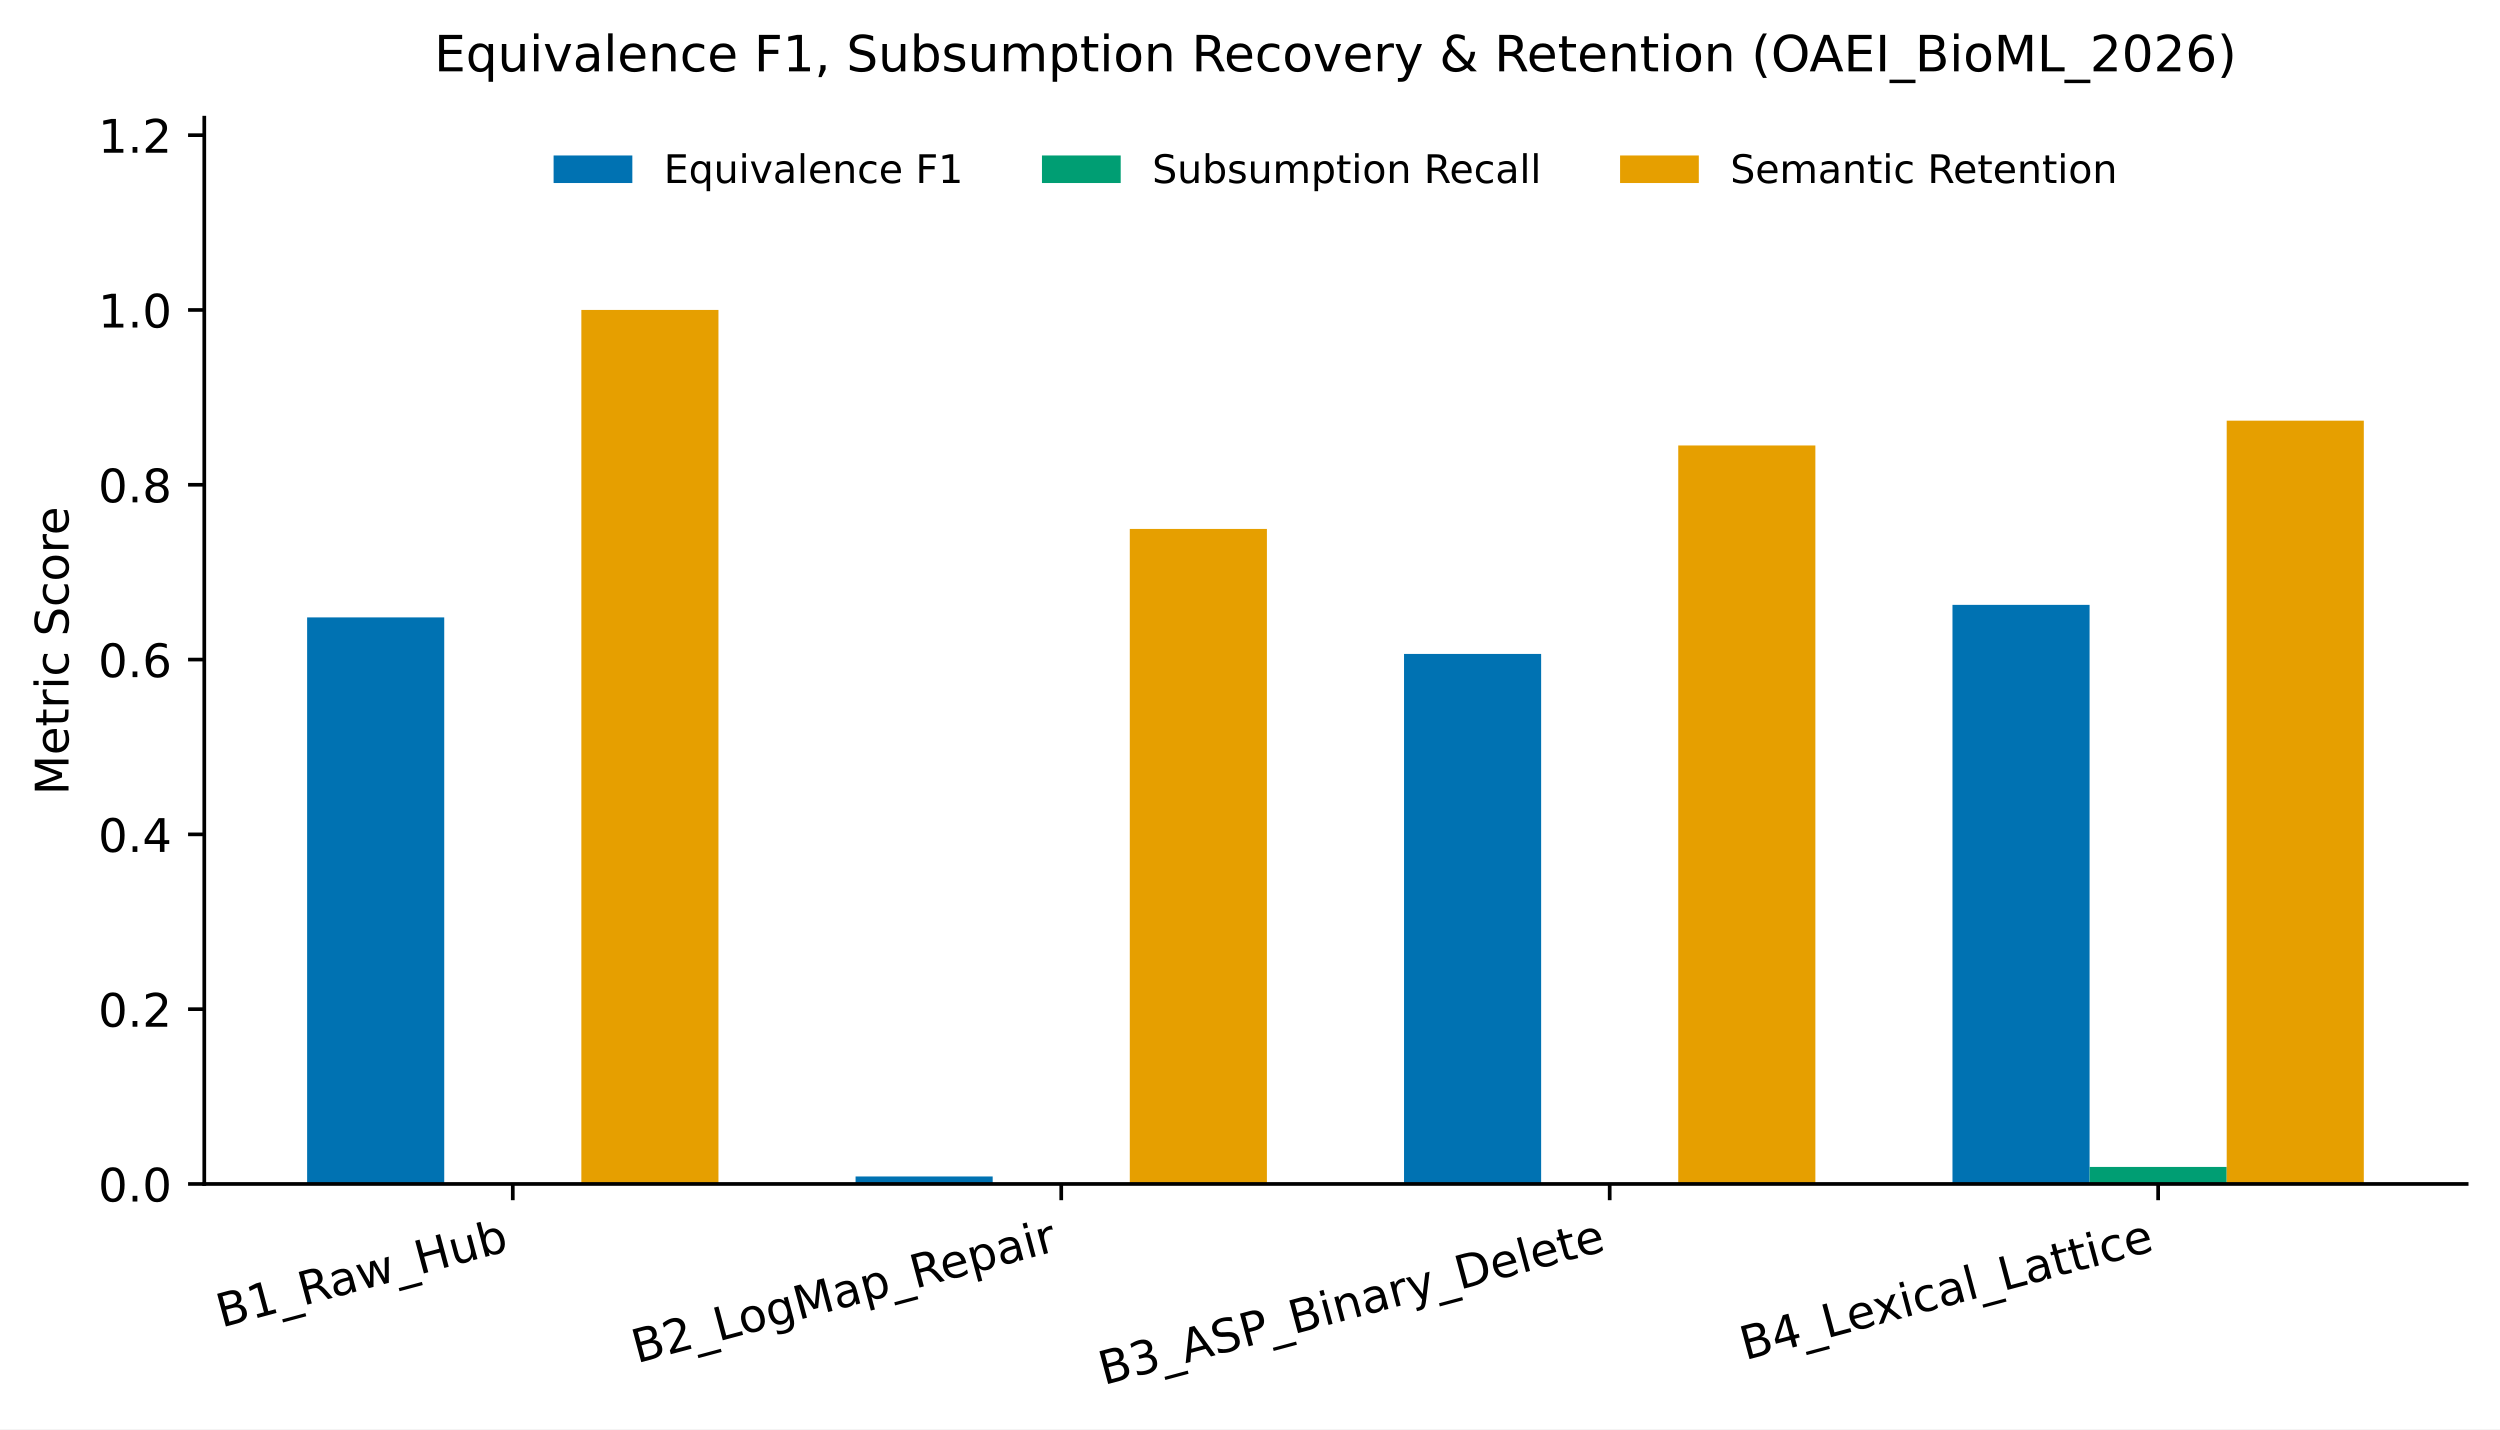
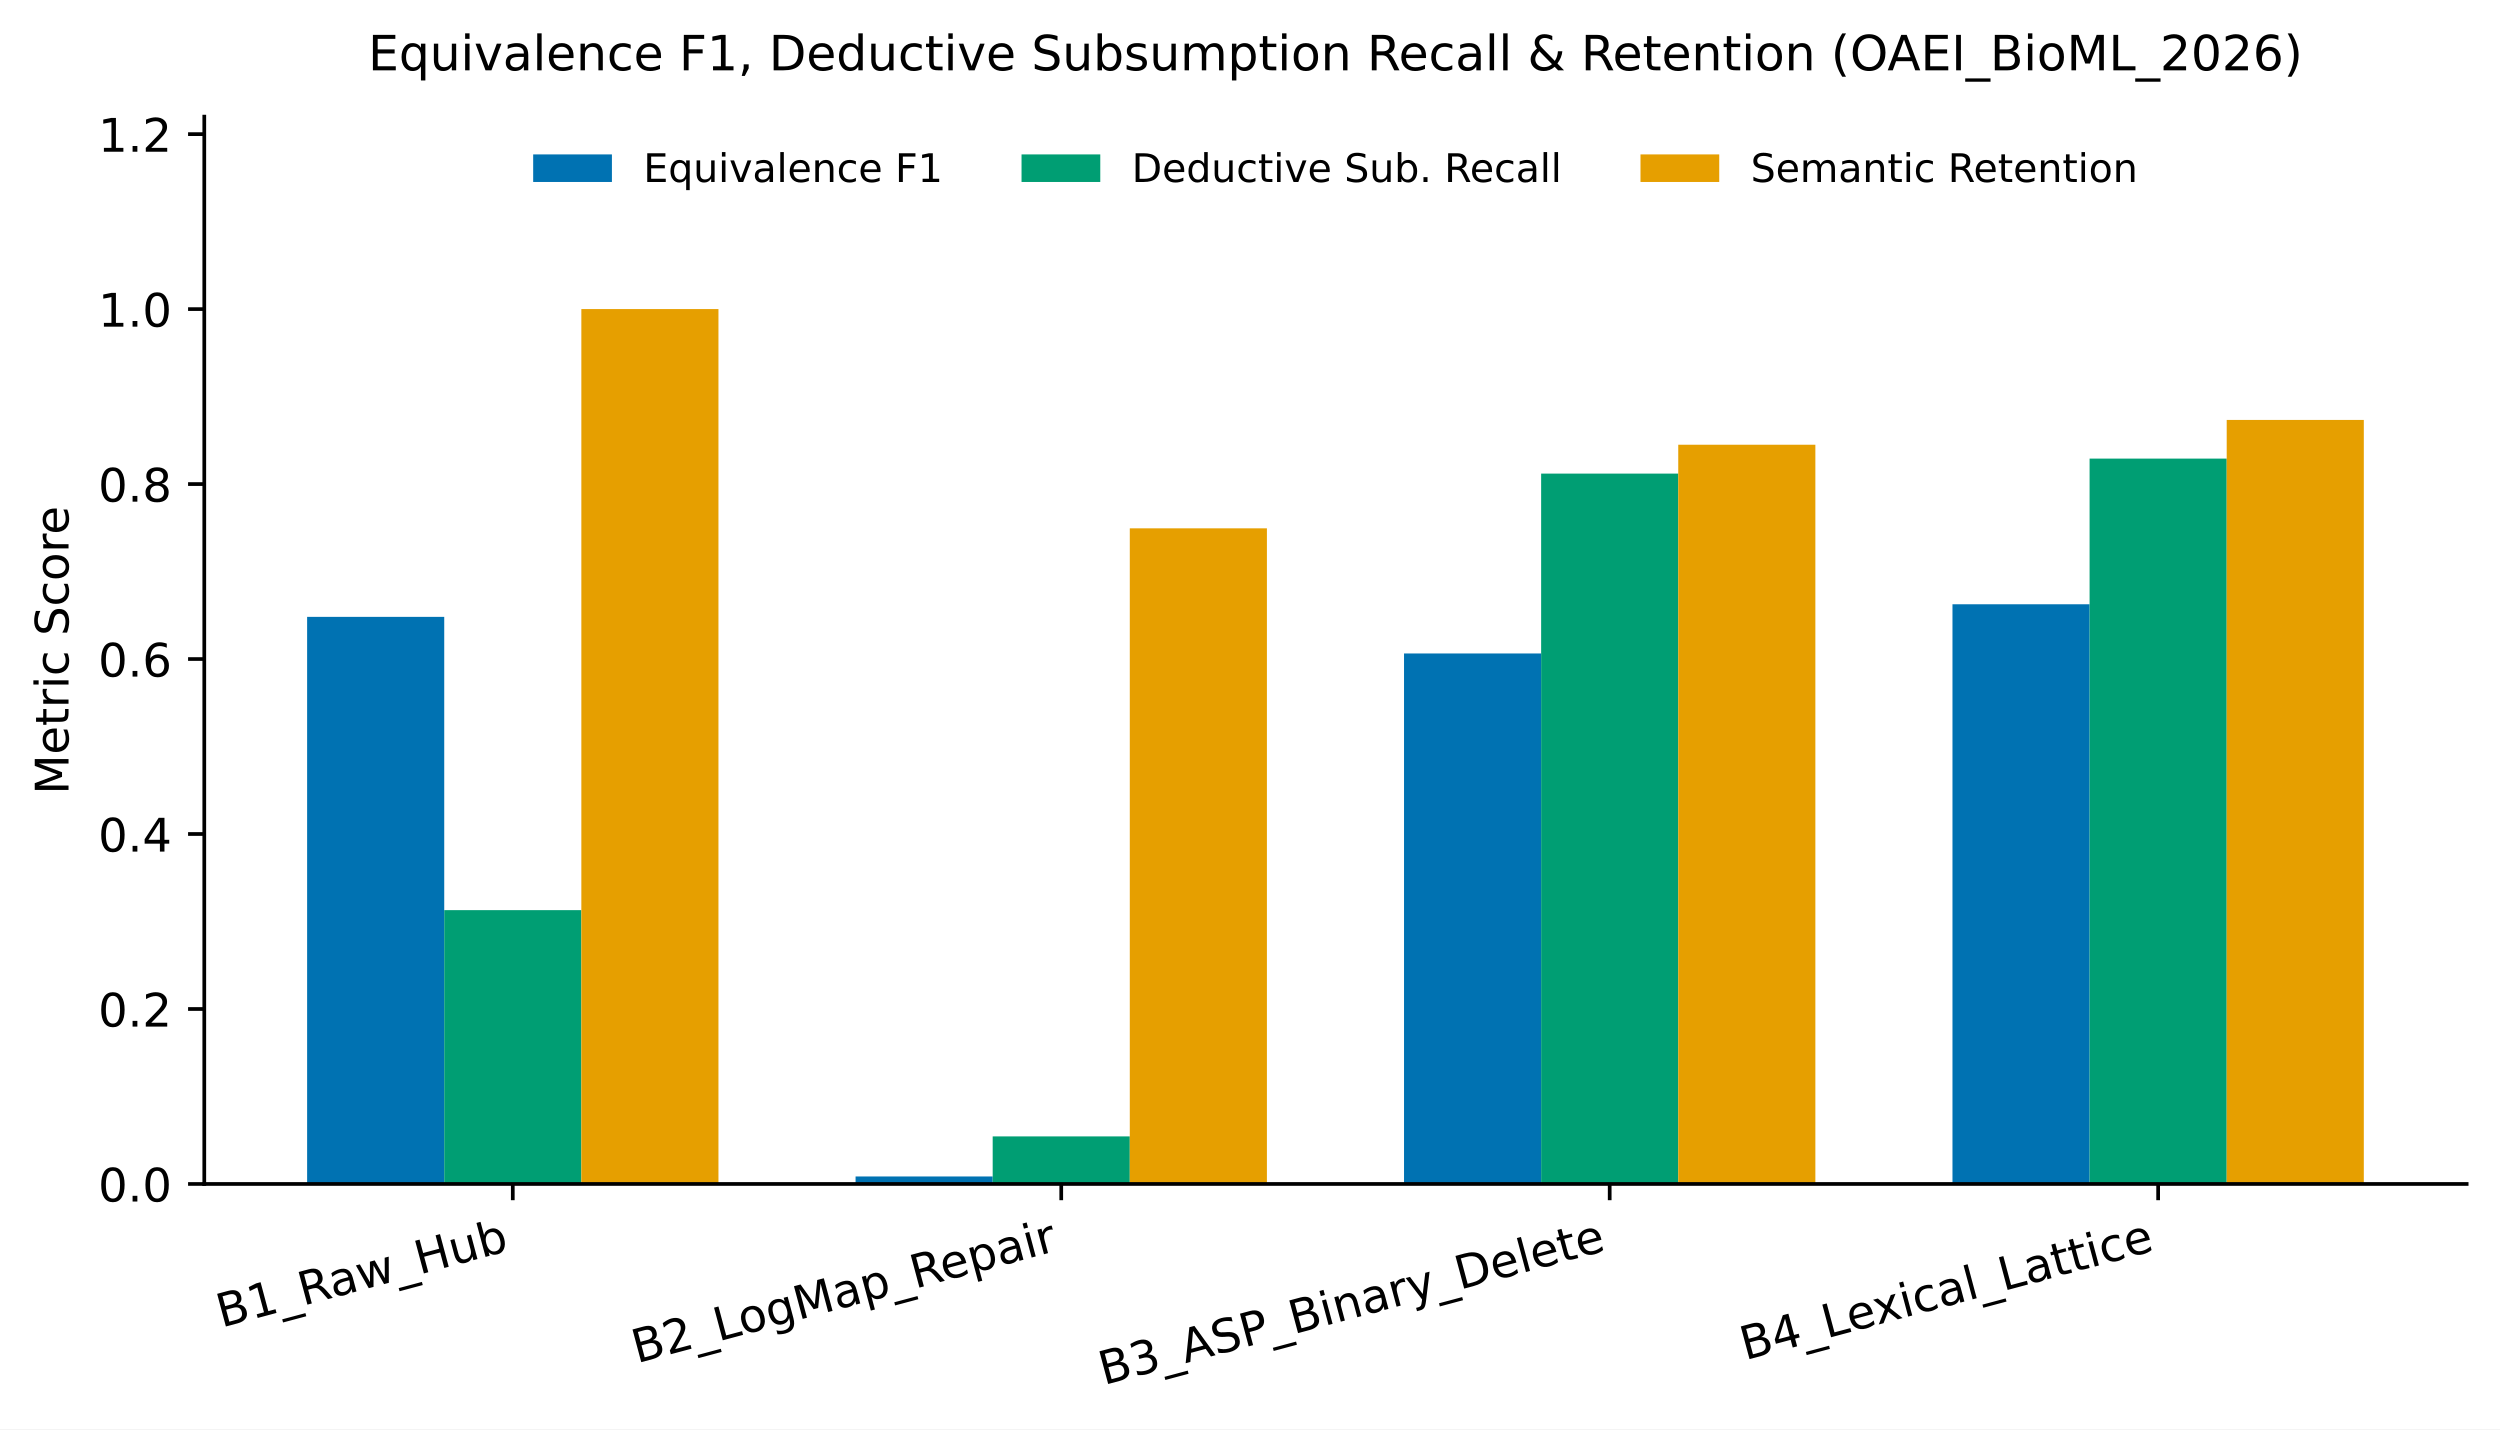
<svg xmlns="http://www.w3.org/2000/svg" xmlns:xlink="http://www.w3.org/1999/xlink" width="539.742pt" height="308.574pt" viewBox="0 0 539.742 308.574" version="1.1">
  <defs>
    <style type="text/css">*{stroke-linejoin: round; stroke-linecap: butt}</style>
  </defs>
  <g id="figure_1">
    <g id="patch_1">
      <path d="M 0 308.574  L 539.742 308.574  L 539.742 0  L 0 0  z " style="fill: #ffffff" />
    </g>
    <g id="axes_1">
      <g id="patch_2">
-         <path d="M 44.104 255.614  L 532.542 255.614  L 532.542 25.406  L 44.104 25.406  z " style="fill: #ffffff" />
+         <path d="M 44.104 255.614  L 532.542 255.614  L 532.542 25.178  L 44.104 25.178  z " style="fill: #ffffff" />
      </g>
      <g id="patch_3">
-         <path d="M 66.306 255.614  L 95.908 255.614  L 95.908 133.301  L 66.306 133.301  z " clip-path="url(#p00f15aae2f)" style="fill: #0072b2" />
+         <path d="M 66.306 255.614  L 95.908 255.614  L 95.908 133.18  L 66.306 133.18  z " clip-path="url(#p66a34bae51)" style="fill: #0072b2" />
      </g>
      <g id="patch_4">
-         <path d="M 184.715 255.614  L 214.317 255.614  L 214.317 253.99  L 184.715 253.99  z " clip-path="url(#p00f15aae2f)" style="fill: #0072b2" />
+         <path d="M 184.715 255.614  L 214.317 255.614  L 214.317 253.988  L 184.715 253.988  z " clip-path="url(#p66a34bae51)" style="fill: #0072b2" />
      </g>
      <g id="patch_5">
-         <path d="M 303.124 255.614  L 332.726 255.614  L 332.726 141.189  L 303.124 141.189  z " clip-path="url(#p00f15aae2f)" style="fill: #0072b2" />
+         <path d="M 303.124 255.614  L 332.726 255.614  L 332.726 141.075  L 303.124 141.075  z " clip-path="url(#p66a34bae51)" style="fill: #0072b2" />
      </g>
      <g id="patch_6">
-         <path d="M 421.533 255.614  L 451.135 255.614  L 451.135 130.582  L 421.533 130.582  z " clip-path="url(#p00f15aae2f)" style="fill: #0072b2" />
+         <path d="M 421.533 255.614  L 451.135 255.614  L 451.135 130.458  L 421.533 130.458  z " clip-path="url(#p66a34bae51)" style="fill: #0072b2" />
      </g>
      <g id="patch_7">
-         <path d="M 95.908 255.614  L 125.51 255.614  L 125.51 255.614  L 95.908 255.614  z " clip-path="url(#p00f15aae2f)" style="fill: #009e73" />
+         <path d="M 95.908 255.614  L 125.51 255.614  L 125.51 196.496  L 95.908 196.496  z " clip-path="url(#p66a34bae51)" style="fill: #009e73" />
      </g>
      <g id="patch_8">
-         <path d="M 214.317 255.614  L 243.919 255.614  L 243.919 255.614  L 214.317 255.614  z " clip-path="url(#p00f15aae2f)" style="fill: #009e73" />
+         <path d="M 214.317 255.614  L 243.919 255.614  L 243.919 245.349  L 214.317 245.349  z " clip-path="url(#p66a34bae51)" style="fill: #009e73" />
      </g>
      <g id="patch_9">
-         <path d="M 332.726 255.614  L 362.328 255.614  L 362.328 255.614  L 332.726 255.614  z " clip-path="url(#p00f15aae2f)" style="fill: #009e73" />
+         <path d="M 332.726 255.614  L 362.328 255.614  L 362.328 102.247  L 332.726 102.247  z " clip-path="url(#p66a34bae51)" style="fill: #009e73" />
      </g>
      <g id="patch_10">
-         <path d="M 451.135 255.614  L 480.738 255.614  L 480.738 251.94  L 451.135 251.94  z " clip-path="url(#p00f15aae2f)" style="fill: #009e73" />
+         <path d="M 451.135 255.614  L 480.738 255.614  L 480.738 99.009  L 451.135 99.009  z " clip-path="url(#p66a34bae51)" style="fill: #009e73" />
      </g>
      <g id="patch_11">
-         <path d="M 125.51 255.614  L 155.112 255.614  L 155.112 66.919  L 125.51 66.919  z " clip-path="url(#p00f15aae2f)" style="fill: #e69f00" />
+         <path d="M 125.51 255.614  L 155.112 255.614  L 155.112 66.732  L 125.51 66.732  z " clip-path="url(#p66a34bae51)" style="fill: #e69f00" />
      </g>
      <g id="patch_12">
-         <path d="M 243.919 255.614  L 273.522 255.614  L 273.522 114.201  L 243.919 114.201  z " clip-path="url(#p00f15aae2f)" style="fill: #e69f00" />
+         <path d="M 243.919 255.614  L 273.522 255.614  L 273.522 114.061  L 243.919 114.061  z " clip-path="url(#p66a34bae51)" style="fill: #e69f00" />
      </g>
      <g id="patch_13">
-         <path d="M 362.328 255.614  L 391.931 255.614  L 391.931 96.174  L 362.328 96.174  z " clip-path="url(#p00f15aae2f)" style="fill: #e69f00" />
+         <path d="M 362.328 255.614  L 391.931 255.614  L 391.931 96.016  L 362.328 96.016  z " clip-path="url(#p66a34bae51)" style="fill: #e69f00" />
      </g>
      <g id="patch_14">
-         <path d="M 480.738 255.614  L 510.34 255.614  L 510.34 90.82  L 480.738 90.82  z " clip-path="url(#p00f15aae2f)" style="fill: #e69f00" />
+         <path d="M 480.738 255.614  L 510.34 255.614  L 510.34 90.656  L 480.738 90.656  z " clip-path="url(#p66a34bae51)" style="fill: #e69f00" />
      </g>
      <g id="matplotlib.axis_1">
        <g id="xtick_1">
          <g id="line2d_1">
            <defs>
-               <path id="m70a1b66979" d="M 0 0  L 0 3.5  " style="stroke: #000000; stroke-width: 0.8" />
+               <path id="m6ca1b4d28a" d="M 0 0  L 0 3.5  " style="stroke: #000000; stroke-width: 0.8" />
            </defs>
            <g>
-               <use xlink:href="#m70a1b66979" x="110.709" y="255.614" style="stroke: #000000; stroke-width: 0.8" />
+               <use xlink:href="#m6ca1b4d28a" x="110.709" y="255.614" style="stroke: #000000; stroke-width: 0.8" />
            </g>
          </g>
          <g id="text_1">
            <text style="font-size: 10px; font-family: 'DejaVu Sans', 'Arial', 'Helvetica', sans-serif" transform="translate(47.81977 286.6383) rotate(-15)">B1_Raw_Hub</text>
          </g>
        </g>
        <g id="xtick_2">
          <g id="line2d_2">
            <g>
-               <use xlink:href="#m70a1b66979" x="229.118" y="255.614" style="stroke: #000000; stroke-width: 0.8" />
+               <use xlink:href="#m6ca1b4d28a" x="229.118" y="255.614" style="stroke: #000000; stroke-width: 0.8" />
            </g>
          </g>
          <g id="text_2">
            <text style="font-size: 10px; font-family: 'DejaVu Sans', 'Arial', 'Helvetica', sans-serif" transform="translate(137.4956 294.3374) rotate(-15)">B2_LogMap_Repair</text>
          </g>
        </g>
        <g id="xtick_3">
          <g id="line2d_3">
            <g>
-               <use xlink:href="#m70a1b66979" x="347.527" y="255.614" style="stroke: #000000; stroke-width: 0.8" />
+               <use xlink:href="#m6ca1b4d28a" x="347.527" y="255.614" style="stroke: #000000; stroke-width: 0.8" />
            </g>
          </g>
          <g id="text_3">
-             <text style="font-size: 10px; font-family: 'DejaVu Sans', 'Arial', 'Helvetica', sans-serif" transform="translate(238.3023 299.054) rotate(-15)">B3_ASP_Binary_Delete</text>
+             <text style="font-size: 10px; font-family: 'DejaVu Sans', 'Arial', 'Helvetica', sans-serif" transform="translate(238.3023 299.0539) rotate(-15)">B3_ASP_Binary_Delete</text>
          </g>
        </g>
        <g id="xtick_4">
          <g id="line2d_4">
            <g>
-               <use xlink:href="#m70a1b66979" x="465.936" y="255.614" style="stroke: #000000; stroke-width: 0.8" />
+               <use xlink:href="#m6ca1b4d28a" x="465.936" y="255.614" style="stroke: #000000; stroke-width: 0.8" />
            </g>
          </g>
          <g id="text_4">
            <text style="font-size: 10px; font-family: 'DejaVu Sans', 'Arial', 'Helvetica', sans-serif" transform="translate(376.7679 293.6798) rotate(-15)">B4_Lexical_Lattice</text>
          </g>
        </g>
      </g>
      <g id="matplotlib.axis_2">
        <g id="ytick_1">
          <g id="line2d_5">
            <defs>
-               <path id="m4918e40af4" d="M 0 0  L -3.5 0  " style="stroke: #000000; stroke-width: 0.8" />
+               <path id="m7fcec51a6e" d="M 0 0  L -3.5 0  " style="stroke: #000000; stroke-width: 0.8" />
            </defs>
            <g>
-               <use xlink:href="#m4918e40af4" x="44.104" y="255.614" style="stroke: #000000; stroke-width: 0.8" />
+               <use xlink:href="#m7fcec51a6e" x="44.104" y="255.614" style="stroke: #000000; stroke-width: 0.8" />
            </g>
          </g>
          <g id="text_5">
            <text style="font-size: 10px; font-family: 'DejaVu Sans', 'Arial', 'Helvetica', sans-serif; text-anchor: end" x="37.104" y="259.413" transform="rotate(-0 37.10391 259.4131)">0.0</text>
          </g>
        </g>
        <g id="ytick_2">
          <g id="line2d_6">
            <g>
-               <use xlink:href="#m4918e40af4" x="44.104" y="217.875" style="stroke: #000000; stroke-width: 0.8" />
+               <use xlink:href="#m7fcec51a6e" x="44.104" y="217.838" style="stroke: #000000; stroke-width: 0.8" />
            </g>
          </g>
          <g id="text_6">
-             <text style="font-size: 10px; font-family: 'DejaVu Sans', 'Arial', 'Helvetica', sans-serif; text-anchor: end" x="37.104" y="221.674" transform="rotate(-0 37.10391 221.6741)">0.2</text>
+             <text style="font-size: 10px; font-family: 'DejaVu Sans', 'Arial', 'Helvetica', sans-serif; text-anchor: end" x="37.104" y="221.637" transform="rotate(-0 37.10391 221.6367)">0.2</text>
          </g>
        </g>
        <g id="ytick_3">
          <g id="line2d_7">
            <g>
-               <use xlink:href="#m4918e40af4" x="44.104" y="180.136" style="stroke: #000000; stroke-width: 0.8" />
+               <use xlink:href="#m7fcec51a6e" x="44.104" y="180.061" style="stroke: #000000; stroke-width: 0.8" />
            </g>
          </g>
          <g id="text_7">
-             <text style="font-size: 10px; font-family: 'DejaVu Sans', 'Arial', 'Helvetica', sans-serif; text-anchor: end" x="37.104" y="183.935" transform="rotate(-0 37.10391 183.9351)">0.4</text>
+             <text style="font-size: 10px; font-family: 'DejaVu Sans', 'Arial', 'Helvetica', sans-serif; text-anchor: end" x="37.104" y="183.86" transform="rotate(-0 37.10391 183.8603)">0.4</text>
          </g>
        </g>
        <g id="ytick_4">
          <g id="line2d_8">
            <g>
-               <use xlink:href="#m4918e40af4" x="44.104" y="142.397" style="stroke: #000000; stroke-width: 0.8" />
+               <use xlink:href="#m7fcec51a6e" x="44.104" y="142.285" style="stroke: #000000; stroke-width: 0.8" />
            </g>
          </g>
          <g id="text_8">
-             <text style="font-size: 10px; font-family: 'DejaVu Sans', 'Arial', 'Helvetica', sans-serif; text-anchor: end" x="37.104" y="146.196" transform="rotate(-0 37.10391 146.1961)">0.6</text>
+             <text style="font-size: 10px; font-family: 'DejaVu Sans', 'Arial', 'Helvetica', sans-serif; text-anchor: end" x="37.104" y="146.084" transform="rotate(-0 37.10391 146.084)">0.6</text>
          </g>
        </g>
        <g id="ytick_5">
          <g id="line2d_9">
            <g>
-               <use xlink:href="#m4918e40af4" x="44.104" y="104.658" style="stroke: #000000; stroke-width: 0.8" />
+               <use xlink:href="#m7fcec51a6e" x="44.104" y="104.509" style="stroke: #000000; stroke-width: 0.8" />
            </g>
          </g>
          <g id="text_9">
-             <text style="font-size: 10px; font-family: 'DejaVu Sans', 'Arial', 'Helvetica', sans-serif; text-anchor: end" x="37.104" y="108.457" transform="rotate(-0 37.10391 108.4571)">0.8</text>
+             <text style="font-size: 10px; font-family: 'DejaVu Sans', 'Arial', 'Helvetica', sans-serif; text-anchor: end" x="37.104" y="108.308" transform="rotate(-0 37.10391 108.3076)">0.8</text>
          </g>
        </g>
        <g id="ytick_6">
          <g id="line2d_10">
            <g>
-               <use xlink:href="#m4918e40af4" x="44.104" y="66.919" style="stroke: #000000; stroke-width: 0.8" />
+               <use xlink:href="#m7fcec51a6e" x="44.104" y="66.732" style="stroke: #000000; stroke-width: 0.8" />
            </g>
          </g>
          <g id="text_10">
-             <text style="font-size: 10px; font-family: 'DejaVu Sans', 'Arial', 'Helvetica', sans-serif; text-anchor: end" x="37.104" y="70.718" transform="rotate(-0 37.10391 70.71805)">1.0</text>
+             <text style="font-size: 10px; font-family: 'DejaVu Sans', 'Arial', 'Helvetica', sans-serif; text-anchor: end" x="37.104" y="70.531" transform="rotate(-0 37.10391 70.5312)">1.0</text>
          </g>
        </g>
        <g id="ytick_7">
          <g id="line2d_11">
            <g>
-               <use xlink:href="#m4918e40af4" x="44.104" y="29.18" style="stroke: #000000; stroke-width: 0.8" />
+               <use xlink:href="#m7fcec51a6e" x="44.104" y="28.956" style="stroke: #000000; stroke-width: 0.8" />
            </g>
          </g>
          <g id="text_11">
-             <text style="font-size: 10px; font-family: 'DejaVu Sans', 'Arial', 'Helvetica', sans-serif; text-anchor: end" x="37.104" y="32.979" transform="rotate(-0 37.10391 32.97904)">1.2</text>
+             <text style="font-size: 10px; font-family: 'DejaVu Sans', 'Arial', 'Helvetica', sans-serif; text-anchor: end" x="37.104" y="32.755" transform="rotate(-0 37.10391 32.75482)">1.2</text>
          </g>
        </g>
        <g id="text_12">
-           <text style="font-size: 10px; font-family: 'DejaVu Sans', 'Arial', 'Helvetica', sans-serif; text-anchor: middle" x="14.798" y="140.51" transform="rotate(-90 14.79844 140.5103)">Metric Score</text>
+           <text style="font-size: 10px; font-family: 'DejaVu Sans', 'Arial', 'Helvetica', sans-serif; text-anchor: middle" x="14.798" y="140.396" transform="rotate(-90 14.79844 140.3963)">Metric Score</text>
        </g>
      </g>
      <g id="patch_15">
-         <path d="M 44.104 255.614  L 44.104 25.406  " style="fill: none; stroke: #000000; stroke-width: 0.8; stroke-linejoin: miter; stroke-linecap: square" />
+         <path d="M 44.104 255.614  L 44.104 25.178  " style="fill: none; stroke: #000000; stroke-width: 0.8; stroke-linejoin: miter; stroke-linecap: square" />
      </g>
      <g id="patch_16">
        <path d="M 44.104 255.614  L 532.542 255.614  " style="fill: none; stroke: #000000; stroke-width: 0.8; stroke-linejoin: miter; stroke-linecap: square" />
      </g>
      <g id="text_13">
-         <text style="font-size: 10.8px; font-family: 'DejaVu Sans', 'Arial', 'Helvetica', sans-serif; text-anchor: middle" x="288.323" y="15.406" transform="rotate(-0 288.3227 15.40631)">Equivalence F1, Subsumption Recovery &amp; Retention (OAEI_BioML_2026)</text>
+         <text style="font-size: 10.5px; font-family: 'DejaVu Sans', 'Arial', 'Helvetica', sans-serif; text-anchor: middle" x="288.323" y="15.178" transform="rotate(-0 288.3227 15.17836)">Equivalence F1, Deductive Subsumption Recall &amp; Retention (OAEI_BioML_2026)</text>
      </g>
      <g id="legend_1">
        <g id="patch_17">
-           <path d="M 119.52 39.515  L 136.52 39.515  L 136.52 33.565  L 119.52 33.565  z " style="fill: #0072b2" />
+           <path d="M 115.111 39.287  L 132.111 39.287  L 132.111 33.337  L 115.111 33.337  z " style="fill: #0072b2" />
        </g>
        <g id="text_14">
-           <text style="font-size: 8.5px; font-family: 'DejaVu Sans', 'Arial', 'Helvetica', sans-serif; text-anchor: start" x="143.32" y="39.515" transform="rotate(-0 143.32 39.51498)">Equivalence F1</text>
+           <text style="font-size: 8.5px; font-family: 'DejaVu Sans', 'Arial', 'Helvetica', sans-serif; text-anchor: start" x="138.911" y="39.287" transform="rotate(-0 138.9113 39.28703)">Equivalence F1</text>
        </g>
        <g id="patch_18">
-           <path d="M 224.956 39.515  L 241.956 39.515  L 241.956 33.565  L 224.956 33.565  z " style="fill: #009e73" />
+           <path d="M 220.547 39.287  L 237.547 39.287  L 237.547 33.337  L 220.547 33.337  z " style="fill: #009e73" />
        </g>
        <g id="text_15">
-           <text style="font-size: 8.5px; font-family: 'DejaVu Sans', 'Arial', 'Helvetica', sans-serif; text-anchor: start" x="248.756" y="39.515" transform="rotate(-0 248.7559 39.51498)">Subsumption Recall</text>
+           <text style="font-size: 8.5px; font-family: 'DejaVu Sans', 'Arial', 'Helvetica', sans-serif; text-anchor: start" x="244.347" y="39.287" transform="rotate(-0 244.3472 39.28703)">Deductive Sub. Recall</text>
        </g>
        <g id="patch_19">
-           <path d="M 349.769 39.515  L 366.769 39.515  L 366.769 33.565  L 349.769 33.565  z " style="fill: #e69f00" />
+           <path d="M 354.178 39.287  L 371.178 39.287  L 371.178 33.337  L 354.178 33.337  z " style="fill: #e69f00" />
        </g>
        <g id="text_16">
-           <text style="font-size: 8.5px; font-family: 'DejaVu Sans', 'Arial', 'Helvetica', sans-serif; text-anchor: start" x="373.569" y="39.515" transform="rotate(-0 373.5691 39.51498)">Semantic Retention</text>
+           <text style="font-size: 8.5px; font-family: 'DejaVu Sans', 'Arial', 'Helvetica', sans-serif; text-anchor: start" x="377.978" y="39.287" transform="rotate(-0 377.9778 39.28703)">Semantic Retention</text>
        </g>
      </g>
    </g>
  </g>
  <defs>
-     <clipPath id="p00f15aae2f">
-       <rect x="44.104" y="25.406" width="488.438" height="230.208" />
+     <clipPath id="p66a34bae51">
+       <rect x="44.104" y="25.178" width="488.438" height="230.436" />
    </clipPath>
  </defs>
</svg>
